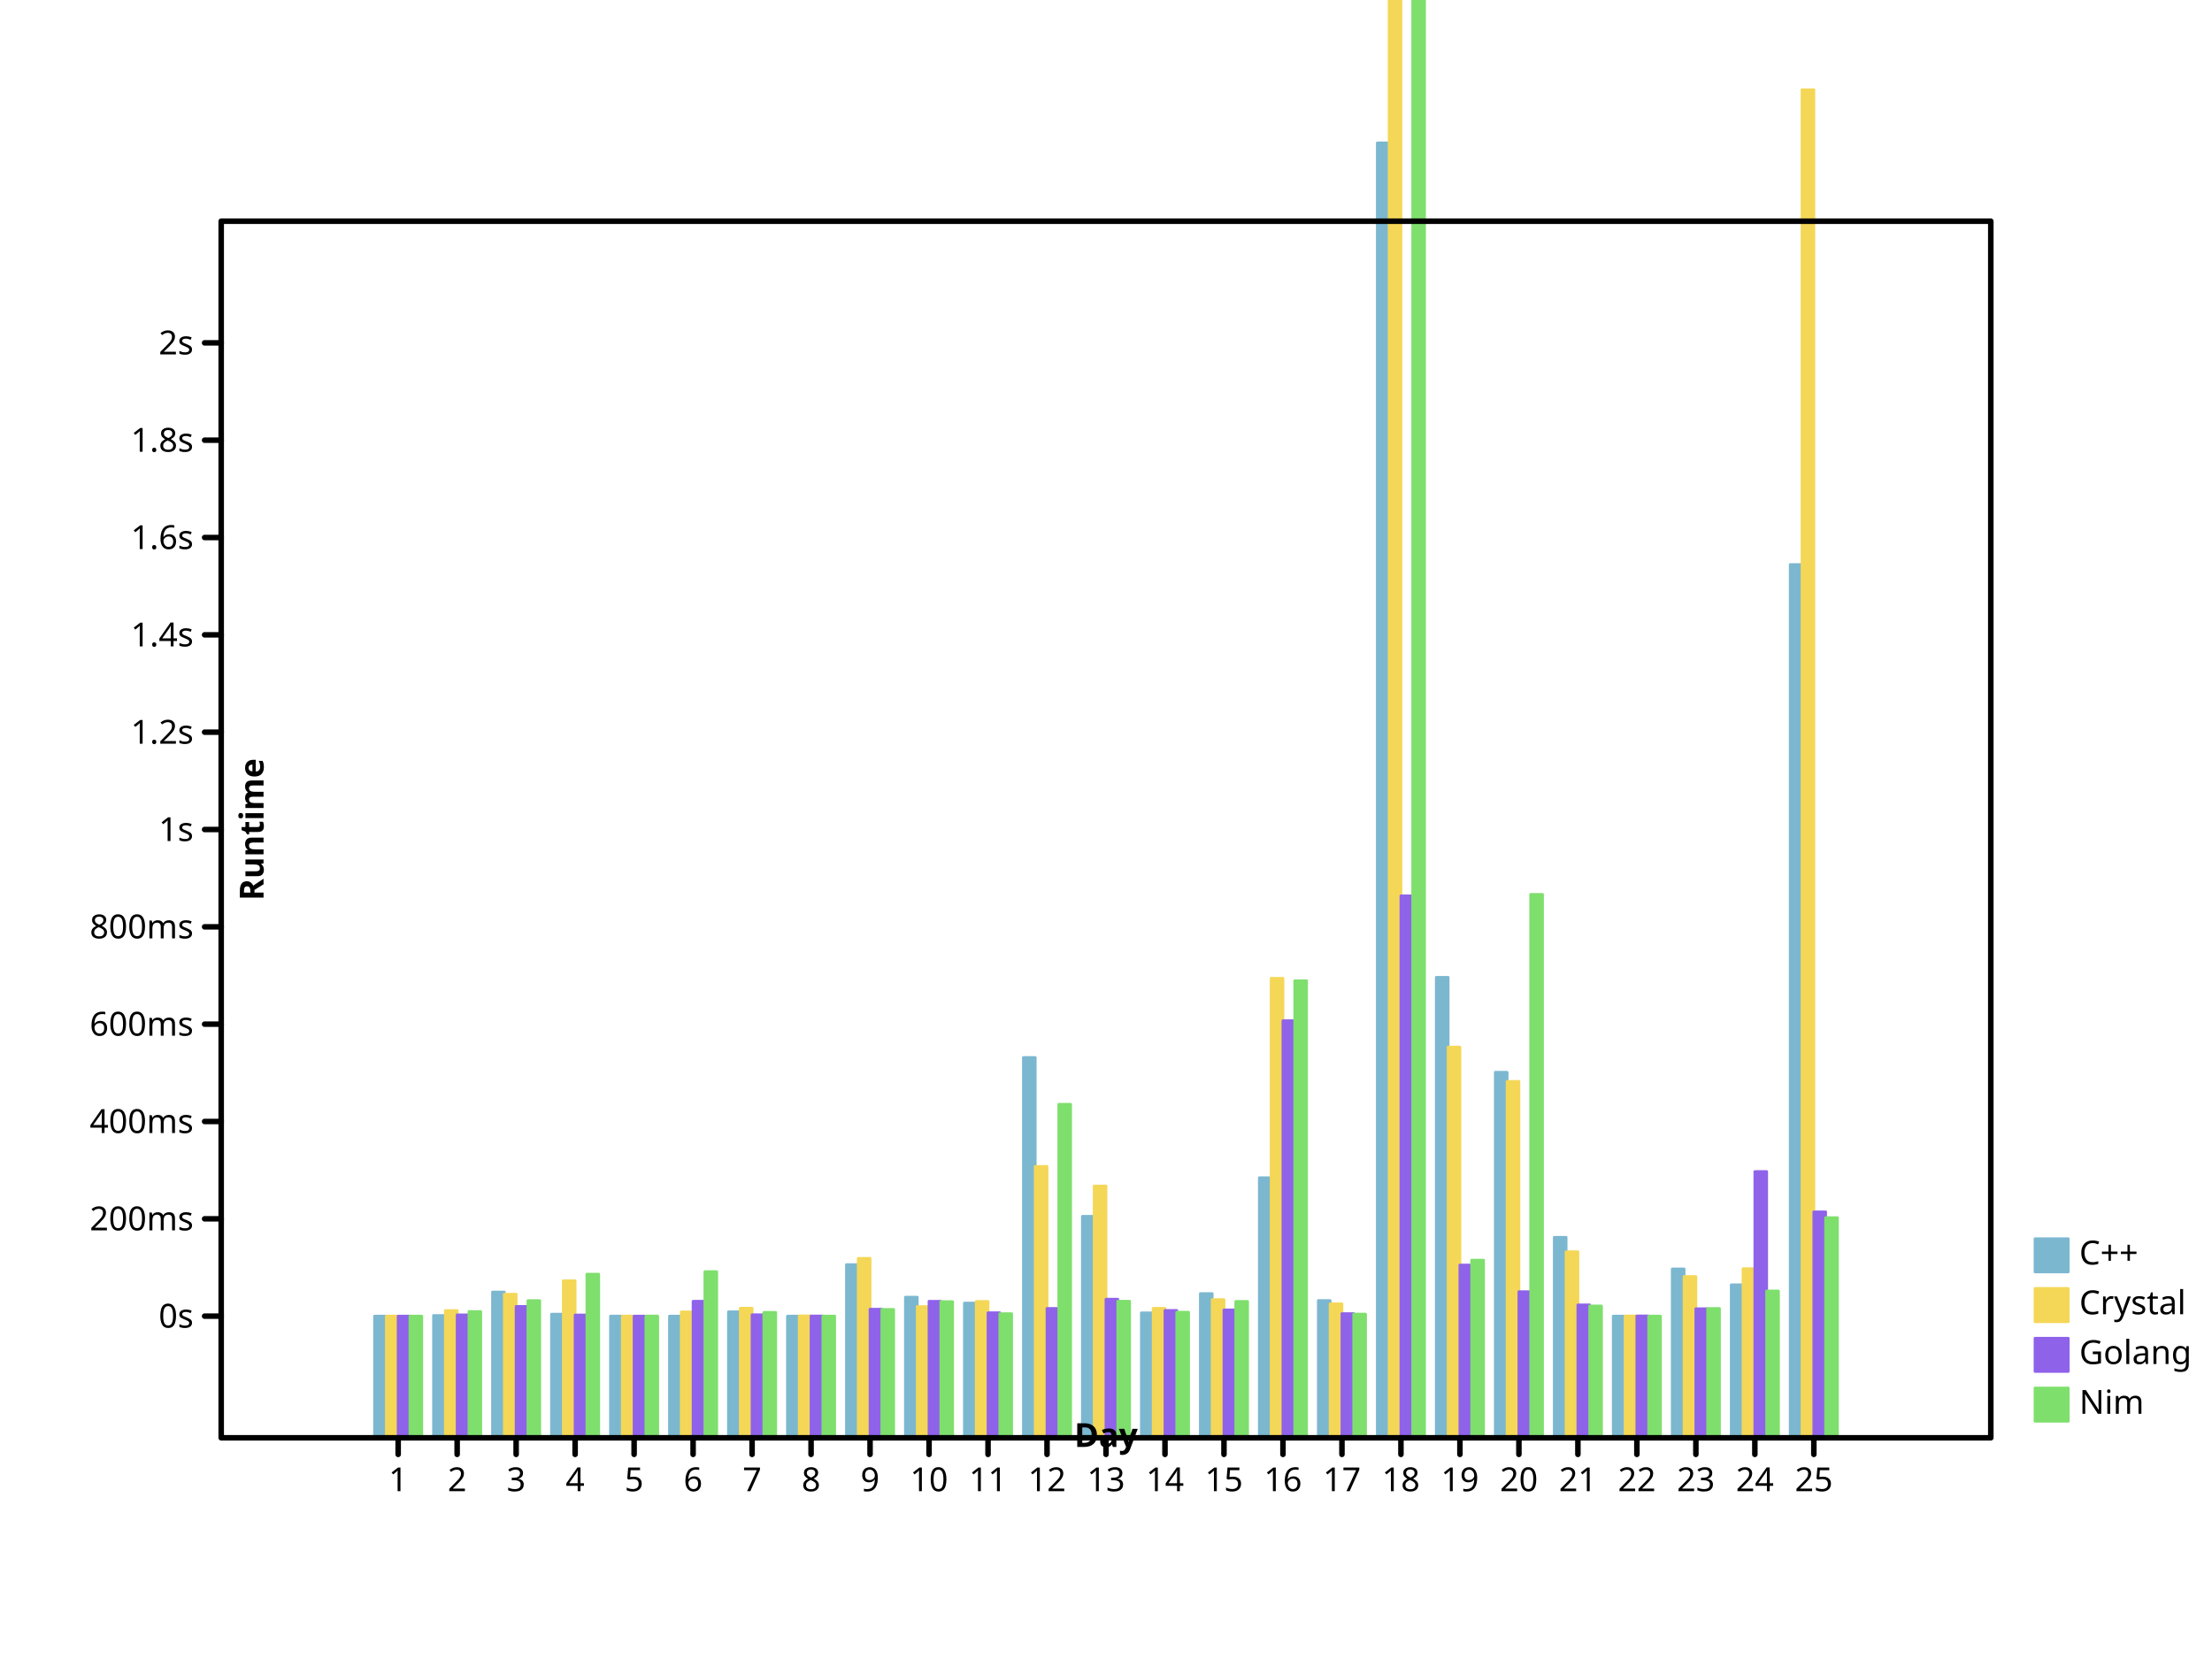
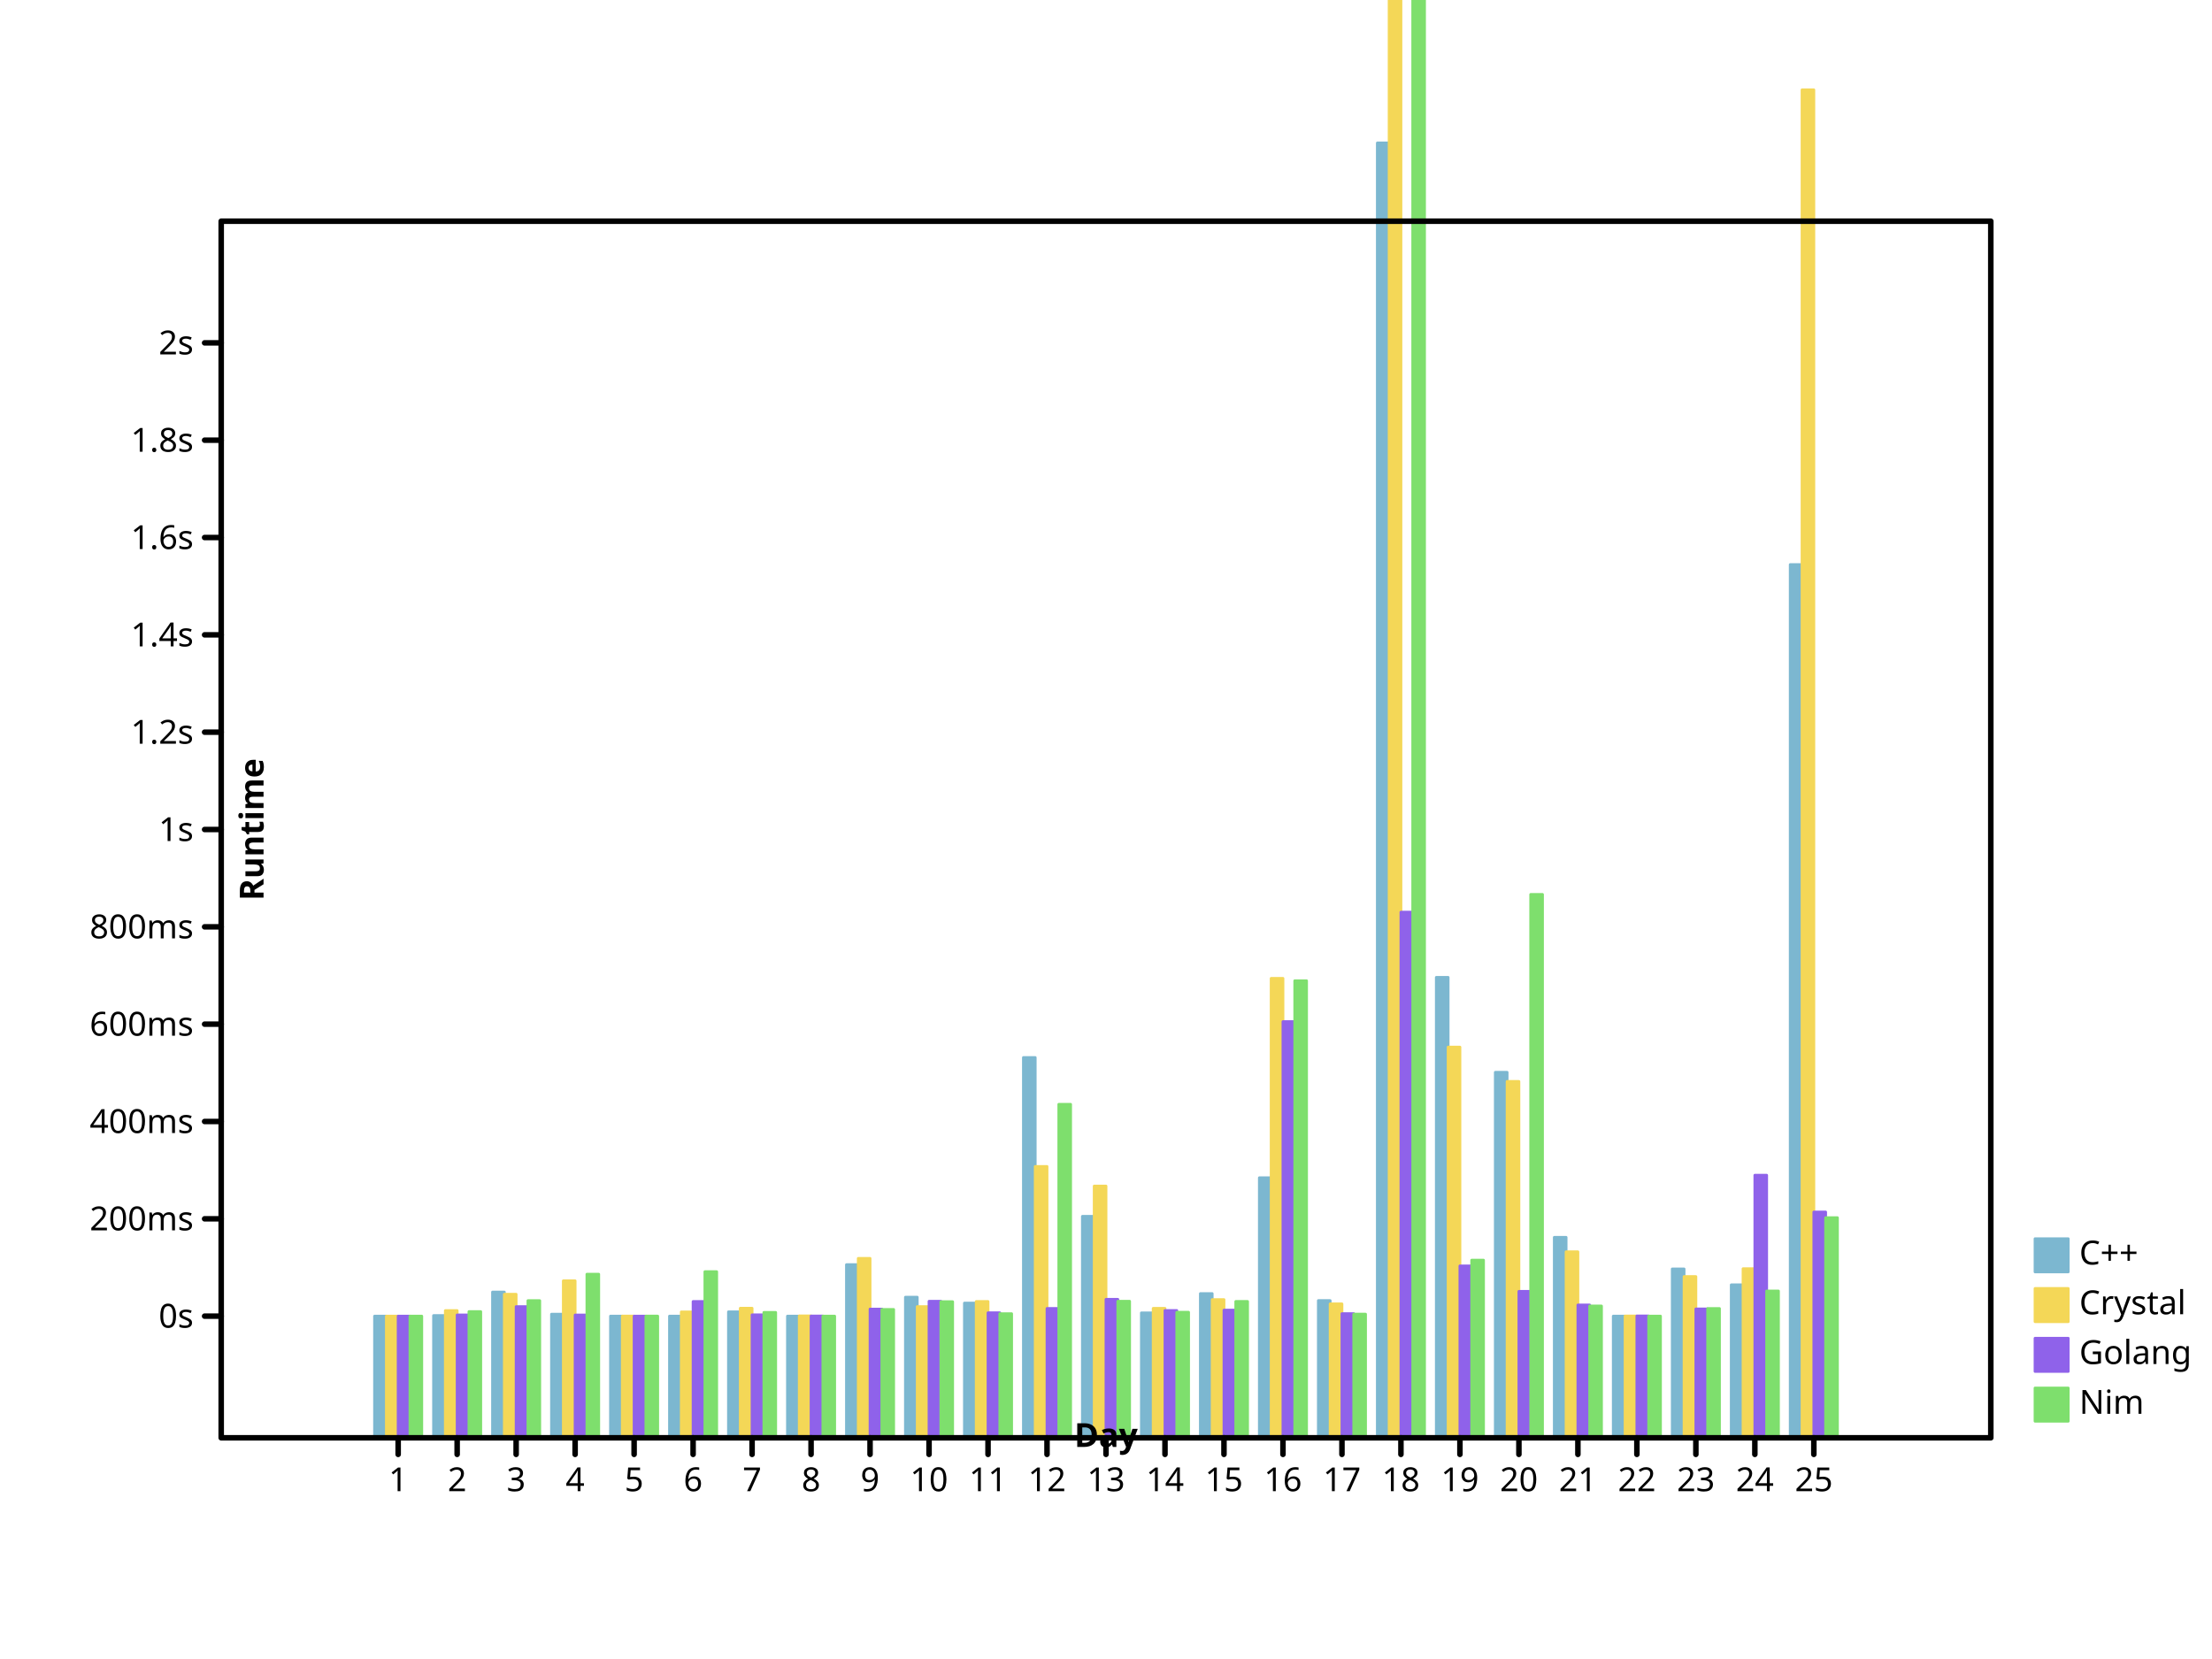
- <svg xmlns="http://www.w3.org/2000/svg" height="600" viewbox="0 0 800 600" preserveAspectRatio="xMidYMid meet" width="800">
+ <svg xmlns="http://www.w3.org/2000/svg" viewbox="0 0 800 600" preserveAspectRatio="xMidYMid meet" width="800" height="600">
  <defs>
-     <marker refY="5" markerUnits="userSpaceOnUse" markerWidth="2%" markerHeight="2%" id="circle" viewBox="0 0 10 10 " refX="5">
-       <circle r="3" fill="none" stroke="black" cx="5" cy="5" />
-     </marker>
-     <marker markerUnits="userSpaceOnUse" markerWidth="2%" markerHeight="2%" id="filled-circle" viewBox="0 0 10 10 " refX="5" refY="5">
-       <circle cy="5" r="3" fill="black" stroke="none" cx="5" />
-     </marker>
-     <marker markerUnits="userSpaceOnUse" markerWidth="2%" markerHeight="2%" id="square" viewBox="0 0 10 10 " refX="5" refY="5">
+     <marker refX="5" refY="5" markerUnits="userSpaceOnUse" markerWidth="2%" markerHeight="2%" id="circle" viewBox="0 0 10 10 ">
+       <circle cx="5" cy="5" r="3" fill="none" stroke="black" />
+     </marker>
+     <marker id="filled-circle" viewBox="0 0 10 10 " refX="5" refY="5" markerUnits="userSpaceOnUse" markerWidth="2%" markerHeight="2%">
+       <circle fill="black" stroke="none" cx="5" cy="5" r="3" />
+     </marker>
+     <marker markerHeight="2%" id="square" viewBox="0 0 10 10 " refX="5" refY="5" markerUnits="userSpaceOnUse" markerWidth="2%">
      <rect height="6" fill="none" stroke="black" x="2" y="2" width="6" />
    </marker>
-     <marker markerWidth="2%" markerHeight="2%" id="filled-square" viewBox="0 0 10 10 " refX="5" refY="5" markerUnits="userSpaceOnUse">
-       <rect x="2" y="2" width="6" height="6" fill="black" stroke="none" />
+     <marker markerUnits="userSpaceOnUse" markerWidth="2%" markerHeight="2%" id="filled-square" viewBox="0 0 10 10 " refX="5" refY="5">
+       <rect stroke="none" x="2" y="2" width="6" height="6" fill="black" />
    </marker>
  </defs>
-   <g transform="translate(80 520 )scale(1 -1 )" fill="hsl(198, 47%, 65%)" stroke="hsl(198, 47%, 65%)" stroke-width="1px" stroke-linecap="round" stroke-linejoin="round">
-     <rect vector-effect="non-scaling-stroke" x="5.546667e+01" y="0" width="4.266667e+00" height="4.400044e+01" />
-     <rect height="4.420712e+01" vector-effect="non-scaling-stroke" x="7.680000e+01" y="0" width="4.266667e+00" />
-     <rect width="4.266667e+00" height="5.271165e+01" vector-effect="non-scaling-stroke" x="9.813333e+01" y="0" />
+   <g stroke="hsl(198, 47%, 65%)" stroke-width="1px" stroke-linecap="round" stroke-linejoin="round" transform="translate(80 520 )scale(1 -1 )" fill="hsl(198, 47%, 65%)">
+     <rect height="4.400044e+01" vector-effect="non-scaling-stroke" x="5.546667e+01" y="0" width="4.266667e+00" />
+     <rect vector-effect="non-scaling-stroke" x="7.680000e+01" y="0" width="4.266667e+00" height="4.420712e+01" />
+     <rect x="9.813333e+01" y="0" width="4.266667e+00" height="5.271165e+01" vector-effect="non-scaling-stroke" />
    <rect vector-effect="non-scaling-stroke" x="1.194667e+02" y="0" width="4.266667e+00" height="4.470786e+01" />
-     <rect height="4.401056e+01" vector-effect="non-scaling-stroke" x="1.408000e+02" y="0" width="4.266667e+00" />
-     <rect vector-effect="non-scaling-stroke" x="1.621333e+02" y="0" width="4.266667e+00" height="4.400097e+01" />
-     <rect width="4.266667e+00" height="4.556190e+01" vector-effect="non-scaling-stroke" x="1.834667e+02" y="0" />
-     <rect width="4.266667e+00" height="4.400747e+01" vector-effect="non-scaling-stroke" x="2.048000e+02" y="0" />
-     <rect vector-effect="non-scaling-stroke" x="2.261333e+02" y="0" width="4.266667e+00" height="6.261763e+01" />
+     <rect width="4.266667e+00" height="4.401056e+01" vector-effect="non-scaling-stroke" x="1.408000e+02" y="0" />
+     <rect x="1.621333e+02" y="0" width="4.266667e+00" height="4.400097e+01" vector-effect="non-scaling-stroke" />
+     <rect height="4.556190e+01" vector-effect="non-scaling-stroke" x="1.834667e+02" y="0" width="4.266667e+00" />
+     <rect height="4.400747e+01" vector-effect="non-scaling-stroke" x="2.048000e+02" y="0" width="4.266667e+00" />
+     <rect width="4.266667e+00" height="6.261763e+01" vector-effect="non-scaling-stroke" x="2.261333e+02" y="0" />
    <rect x="2.474667e+02" y="0" width="4.266667e+00" height="5.085807e+01" vector-effect="non-scaling-stroke" />
-     <rect height="4.872308e+01" vector-effect="non-scaling-stroke" x="2.688000e+02" y="0" width="4.266667e+00" />
+     <rect width="4.266667e+00" height="4.872308e+01" vector-effect="non-scaling-stroke" x="2.688000e+02" y="0" />
    <rect width="4.266667e+00" height="1.375306e+02" vector-effect="non-scaling-stroke" x="2.901333e+02" y="0" />
    <rect vector-effect="non-scaling-stroke" x="3.114667e+02" y="0" width="4.266667e+00" height="8.009250e+01" />
-     <rect width="4.266667e+00" height="4.517717e+01" vector-effect="non-scaling-stroke" x="3.328000e+02" y="0" />
-     <rect height="5.215846e+01" vector-effect="non-scaling-stroke" x="3.541333e+02" y="0" width="4.266667e+00" />
-     <rect x="3.754667e+02" y="0" width="4.266667e+00" height="9.405053e+01" vector-effect="non-scaling-stroke" />
-     <rect width="4.266667e+00" height="4.962820e+01" vector-effect="non-scaling-stroke" x="3.968000e+02" y="0" />
-     <rect vector-effect="non-scaling-stroke" x="4.181333e+02" y="0" width="4.266667e+00" height="4.682902e+02" />
-     <rect width="4.266667e+00" height="1.665233e+02" vector-effect="non-scaling-stroke" x="4.394667e+02" y="0" />
-     <rect vector-effect="non-scaling-stroke" x="4.608000e+02" y="0" width="4.266667e+00" height="1.321857e+02" />
-     <rect width="4.266667e+00" height="7.250285e+01" vector-effect="non-scaling-stroke" x="4.821333e+02" y="0" />
-     <rect width="4.266667e+00" height="4.400080e+01" vector-effect="non-scaling-stroke" x="5.034667e+02" y="0" />
-     <rect vector-effect="non-scaling-stroke" x="5.248000e+02" y="0" width="4.266667e+00" height="6.106984e+01" />
+     <rect vector-effect="non-scaling-stroke" x="3.328000e+02" y="0" width="4.266667e+00" height="4.517717e+01" />
+     <rect width="4.266667e+00" height="5.215846e+01" vector-effect="non-scaling-stroke" x="3.541333e+02" y="0" />
+     <rect vector-effect="non-scaling-stroke" x="3.754667e+02" y="0" width="4.266667e+00" height="9.405053e+01" />
+     <rect vector-effect="non-scaling-stroke" x="3.968000e+02" y="0" width="4.266667e+00" height="4.962820e+01" />
+     <rect height="4.682902e+02" vector-effect="non-scaling-stroke" x="4.181333e+02" y="0" width="4.266667e+00" />
+     <rect y="0" width="4.266667e+00" height="1.665233e+02" vector-effect="non-scaling-stroke" x="4.394667e+02" />
+     <rect x="4.608000e+02" y="0" width="4.266667e+00" height="1.321857e+02" vector-effect="non-scaling-stroke" />
+     <rect y="0" width="4.266667e+00" height="7.250285e+01" vector-effect="non-scaling-stroke" x="4.821333e+02" />
+     <rect x="5.034667e+02" y="0" width="4.266667e+00" height="4.400080e+01" vector-effect="non-scaling-stroke" />
+     <rect height="6.106984e+01" vector-effect="non-scaling-stroke" x="5.248000e+02" y="0" width="4.266667e+00" />
    <rect vector-effect="non-scaling-stroke" x="5.461333e+02" y="0" width="4.266667e+00" height="5.532185e+01" />
-     <rect vector-effect="non-scaling-stroke" x="5.674667e+02" y="0" width="4.266667e+00" height="3.158197e+02" />
+     <rect y="0" width="4.266667e+00" height="3.158197e+02" vector-effect="non-scaling-stroke" x="5.674667e+02" />
  </g>
  <g fill="hsl(49, 88%, 65%)" stroke="hsl(49, 88%, 65%)" stroke-width="1px" stroke-linecap="round" stroke-linejoin="round" transform="translate(80 520 )scale(1 -1 )">
-     <rect width="4.266667e+00" height="4.400352e+01" vector-effect="non-scaling-stroke" x="5.973333e+01" y="0" />
-     <rect x="8.106667e+01" y="0" width="4.266667e+00" height="4.600836e+01" vector-effect="non-scaling-stroke" />
-     <rect width="4.266667e+00" height="5.191612e+01" vector-effect="non-scaling-stroke" x="1.024000e+02" y="0" />
-     <rect x="1.237333e+02" y="0" width="4.266667e+00" height="5.677891e+01" vector-effect="non-scaling-stroke" />
-     <rect y="0" width="4.266667e+00" height="4.402172e+01" vector-effect="non-scaling-stroke" x="1.450667e+02" />
-     <rect x="1.664000e+02" y="0" width="4.266667e+00" height="4.552418e+01" vector-effect="non-scaling-stroke" />
-     <rect vector-effect="non-scaling-stroke" x="1.877333e+02" y="0" width="4.266667e+00" height="4.685468e+01" />
-     <rect height="4.408531e+01" vector-effect="non-scaling-stroke" x="2.090667e+02" y="0" width="4.266667e+00" />
-     <rect vector-effect="non-scaling-stroke" x="2.304000e+02" y="0" width="4.266667e+00" height="6.489015e+01" />
-     <rect width="4.266667e+00" height="4.743899e+01" vector-effect="non-scaling-stroke" x="2.517333e+02" y="0" />
-     <rect height="4.928966e+01" vector-effect="non-scaling-stroke" x="2.730667e+02" y="0" width="4.266667e+00" />
-     <rect vector-effect="non-scaling-stroke" x="2.944000e+02" y="0" width="4.266667e+00" height="9.813387e+01" />
-     <rect x="3.157333e+02" y="0" width="4.266667e+00" height="9.104848e+01" vector-effect="non-scaling-stroke" />
-     <rect y="0" width="4.266667e+00" height="4.681024e+01" vector-effect="non-scaling-stroke" x="3.370667e+02" />
-     <rect y="0" width="4.266667e+00" height="4.997445e+01" vector-effect="non-scaling-stroke" x="3.584000e+02" />
-     <rect y="0" width="4.266667e+00" height="1.661586e+02" vector-effect="non-scaling-stroke" x="3.797333e+02" />
-     <rect height="4.843136e+01" vector-effect="non-scaling-stroke" x="4.010667e+02" y="0" width="4.266667e+00" />
-     <rect vector-effect="non-scaling-stroke" x="4.224000e+02" y="0" width="4.266667e+00" height="3.761436e+03" />
-     <rect y="0" width="4.266667e+00" height="1.412986e+02" vector-effect="non-scaling-stroke" x="4.437333e+02" />
-     <rect y="0" width="4.266667e+00" height="1.288808e+02" vector-effect="non-scaling-stroke" x="4.650667e+02" />
-     <rect x="4.864000e+02" y="0" width="4.266667e+00" height="6.726807e+01" vector-effect="non-scaling-stroke" />
-     <rect height="4.403347e+01" vector-effect="non-scaling-stroke" x="5.077333e+02" y="0" width="4.266667e+00" />
-     <rect vector-effect="non-scaling-stroke" x="5.290667e+02" y="0" width="4.266667e+00" height="5.830921e+01" />
-     <rect x="5.504000e+02" y="0" width="4.266667e+00" height="6.115890e+01" vector-effect="non-scaling-stroke" />
-     <rect width="4.266667e+00" height="4.875051e+02" vector-effect="non-scaling-stroke" x="5.717333e+02" y="0" />
-   </g>
-   <g stroke-linecap="round" stroke-linejoin="round" transform="translate(80 520 )scale(1 -1 )" fill="hsl(260, 76%, 65%)" stroke="hsl(260, 76%, 65%)" stroke-width="1px">
-     <rect x="6.400000e+01" y="0" width="4.266667e+00" height="4.400118e+01" vector-effect="non-scaling-stroke" />
-     <rect height="4.445193e+01" vector-effect="non-scaling-stroke" x="8.533333e+01" y="0" width="4.266667e+00" />
-     <rect vector-effect="non-scaling-stroke" x="1.066667e+02" y="0" width="4.266667e+00" height="4.749037e+01" />
-     <rect vector-effect="non-scaling-stroke" x="1.280000e+02" y="0" width="4.266667e+00" height="4.441142e+01" />
-     <rect vector-effect="non-scaling-stroke" x="1.493333e+02" y="0" width="4.266667e+00" height="4.400581e+01" />
-     <rect vector-effect="non-scaling-stroke" x="1.706667e+02" y="0" width="4.266667e+00" height="4.936756e+01" />
-     <rect y="0" width="4.266667e+00" height="4.448450e+01" vector-effect="non-scaling-stroke" x="192" />
-     <rect x="2.133333e+02" y="0" width="4.266667e+00" height="4.404890e+01" vector-effect="non-scaling-stroke" />
-     <rect vector-effect="non-scaling-stroke" x="2.346667e+02" y="0" width="4.266667e+00" height="4.650701e+01" />
-     <rect width="4.266667e+00" height="4.936484e+01" vector-effect="non-scaling-stroke" x="256" y="0" />
-     <rect width="4.266667e+00" height="4.521437e+01" vector-effect="non-scaling-stroke" x="2.773333e+02" y="0" />
-     <rect y="0" width="4.266667e+00" height="4.678084e+01" vector-effect="non-scaling-stroke" x="2.986667e+02" />
-     <rect y="0" width="4.266667e+00" height="5.011674e+01" vector-effect="non-scaling-stroke" x="320" />
-     <rect x="3.413333e+02" y="0" width="4.266667e+00" height="4.604731e+01" vector-effect="non-scaling-stroke" />
-     <rect width="4.266667e+00" height="4.623269e+01" vector-effect="non-scaling-stroke" x="3.626667e+02" y="0" />
-     <rect height="1.508393e+02" vector-effect="non-scaling-stroke" x="384" y="0" width="4.266667e+00" />
-     <rect vector-effect="non-scaling-stroke" x="4.053333e+02" y="0" width="4.266667e+00" height="4.490191e+01" />
-     <rect y="0" width="4.266667e+00" height="1.959952e+02" vector-effect="non-scaling-stroke" x="4.266667e+02" />
-     <rect vector-effect="non-scaling-stroke" x="448" y="0" width="4.266667e+00" height="6.247924e+01" />
-     <rect height="5.284167e+01" vector-effect="non-scaling-stroke" x="4.693333e+02" y="0" width="4.266667e+00" />
-     <rect width="4.266667e+00" height="4.805201e+01" vector-effect="non-scaling-stroke" x="4.906667e+02" y="0" />
-     <rect y="0" width="4.266667e+00" height="4.405928e+01" vector-effect="non-scaling-stroke" x="512" />
-     <rect x="5.333333e+02" y="0" width="4.266667e+00" height="4.666564e+01" vector-effect="non-scaling-stroke" />
-     <rect width="4.266667e+00" height="9.628290e+01" vector-effect="non-scaling-stroke" x="5.546667e+02" y="0" />
-     <rect y="0" width="4.266667e+00" height="8.170567e+01" vector-effect="non-scaling-stroke" x="576" />
-   </g>
-   <g stroke-linejoin="round" transform="translate(80 520 )scale(1 -1 )" fill="hsl(111, 64%, 65%)" stroke="hsl(111, 64%, 65%)" stroke-width="1px" stroke-linecap="round">
+     <rect x="5.973333e+01" y="0" width="4.266667e+00" height="4.400352e+01" vector-effect="non-scaling-stroke" />
+     <rect vector-effect="non-scaling-stroke" x="8.106667e+01" y="0" width="4.266667e+00" height="4.600836e+01" />
+     <rect y="0" width="4.266667e+00" height="5.191612e+01" vector-effect="non-scaling-stroke" x="1.024000e+02" />
+     <rect vector-effect="non-scaling-stroke" x="1.237333e+02" y="0" width="4.266667e+00" height="5.677891e+01" />
+     <rect width="4.266667e+00" height="4.402172e+01" vector-effect="non-scaling-stroke" x="1.450667e+02" y="0" />
+     <rect y="0" width="4.266667e+00" height="4.552418e+01" vector-effect="non-scaling-stroke" x="1.664000e+02" />
+     <rect x="1.877333e+02" y="0" width="4.266667e+00" height="4.685468e+01" vector-effect="non-scaling-stroke" />
+     <rect vector-effect="non-scaling-stroke" x="2.090667e+02" y="0" width="4.266667e+00" height="4.408531e+01" />
+     <rect x="2.304000e+02" y="0" width="4.266667e+00" height="6.489015e+01" vector-effect="non-scaling-stroke" />
+     <rect vector-effect="non-scaling-stroke" x="2.517333e+02" y="0" width="4.266667e+00" height="4.743899e+01" />
+     <rect width="4.266667e+00" height="4.928966e+01" vector-effect="non-scaling-stroke" x="2.730667e+02" y="0" />
+     <rect y="0" width="4.266667e+00" height="9.813387e+01" vector-effect="non-scaling-stroke" x="2.944000e+02" />
+     <rect width="4.266667e+00" height="9.104848e+01" vector-effect="non-scaling-stroke" x="3.157333e+02" y="0" />
+     <rect height="4.681024e+01" vector-effect="non-scaling-stroke" x="3.370667e+02" y="0" width="4.266667e+00" />
+     <rect x="3.584000e+02" y="0" width="4.266667e+00" height="4.997445e+01" vector-effect="non-scaling-stroke" />
+     <rect height="1.661586e+02" vector-effect="non-scaling-stroke" x="3.797333e+02" y="0" width="4.266667e+00" />
+     <rect vector-effect="non-scaling-stroke" x="4.010667e+02" y="0" width="4.266667e+00" height="4.843136e+01" />
+     <rect x="4.224000e+02" y="0" width="4.266667e+00" height="3.761436e+03" vector-effect="non-scaling-stroke" />
+     <rect vector-effect="non-scaling-stroke" x="4.437333e+02" y="0" width="4.266667e+00" height="1.412986e+02" />
+     <rect height="1.288808e+02" vector-effect="non-scaling-stroke" x="4.650667e+02" y="0" width="4.266667e+00" />
+     <rect vector-effect="non-scaling-stroke" x="4.864000e+02" y="0" width="4.266667e+00" height="6.726807e+01" />
+     <rect y="0" width="4.266667e+00" height="4.403347e+01" vector-effect="non-scaling-stroke" x="5.077333e+02" />
+     <rect height="5.830921e+01" vector-effect="non-scaling-stroke" x="5.290667e+02" y="0" width="4.266667e+00" />
+     <rect y="0" width="4.266667e+00" height="6.115890e+01" vector-effect="non-scaling-stroke" x="5.504000e+02" />
+     <rect y="0" width="4.266667e+00" height="4.875051e+02" vector-effect="non-scaling-stroke" x="5.717333e+02" />
+   </g>
+   <g fill="hsl(260, 76%, 65%)" stroke="hsl(260, 76%, 65%)" stroke-width="1px" stroke-linecap="round" stroke-linejoin="round" transform="translate(80 520 )scale(1 -1 )">
+     <rect x="6.400000e+01" y="0" width="4.266667e+00" height="4.400117e+01" vector-effect="non-scaling-stroke" />
+     <rect vector-effect="non-scaling-stroke" x="8.533333e+01" y="0" width="4.266667e+00" height="4.443772e+01" />
+     <rect height="4.744068e+01" vector-effect="non-scaling-stroke" x="1.066667e+02" y="0" width="4.266667e+00" />
+     <rect x="1.280000e+02" y="0" width="4.266667e+00" height="4.440990e+01" vector-effect="non-scaling-stroke" />
+     <rect x="1.493333e+02" y="0" width="4.266667e+00" height="4.400583e+01" vector-effect="non-scaling-stroke" />
+     <rect x="1.706667e+02" y="0" width="4.266667e+00" height="4.929041e+01" vector-effect="non-scaling-stroke" />
+     <rect x="192" y="0" width="4.266667e+00" height="4.447182e+01" vector-effect="non-scaling-stroke" />
+     <rect width="4.266667e+00" height="4.404845e+01" vector-effect="non-scaling-stroke" x="2.133333e+02" y="0" />
+     <rect y="0" width="4.266667e+00" height="4.654729e+01" vector-effect="non-scaling-stroke" x="2.346667e+02" />
+     <rect vector-effect="non-scaling-stroke" x="256" y="0" width="4.266667e+00" height="4.936706e+01" />
+     <rect y="0" width="4.266667e+00" height="4.521080e+01" vector-effect="non-scaling-stroke" x="2.773333e+02" />
+     <rect vector-effect="non-scaling-stroke" x="2.986667e+02" y="0" width="4.266667e+00" height="4.677046e+01" />
+     <rect y="0" width="4.266667e+00" height="5.007763e+01" vector-effect="non-scaling-stroke" x="320" />
+     <rect x="3.413333e+02" y="0" width="4.266667e+00" height="4.603741e+01" vector-effect="non-scaling-stroke" />
+     <rect height="4.617591e+01" vector-effect="non-scaling-stroke" x="3.626667e+02" y="0" width="4.266667e+00" />
+     <rect height="1.505108e+02" vector-effect="non-scaling-stroke" x="384" y="0" width="4.266667e+00" />
+     <rect vector-effect="non-scaling-stroke" x="4.053333e+02" y="0" width="4.266667e+00" height="4.489828e+01" />
+     <rect width="4.266667e+00" height="1.901050e+02" vector-effect="non-scaling-stroke" x="4.266667e+02" y="0" />
+     <rect vector-effect="non-scaling-stroke" x="448" y="0" width="4.266667e+00" height="6.216479e+01" />
+     <rect y="0" width="4.266667e+00" height="5.295189e+01" vector-effect="non-scaling-stroke" x="4.693333e+02" />
+     <rect height="4.803199e+01" vector-effect="non-scaling-stroke" x="4.906667e+02" y="0" width="4.266667e+00" />
+     <rect x="512" y="0" width="4.266667e+00" height="4.405791e+01" vector-effect="non-scaling-stroke" />
+     <rect x="5.333333e+02" y="0" width="4.266667e+00" height="4.660760e+01" vector-effect="non-scaling-stroke" />
+     <rect vector-effect="non-scaling-stroke" x="5.546667e+02" y="0" width="4.266667e+00" height="9.496413e+01" />
+     <rect height="8.166307e+01" vector-effect="non-scaling-stroke" x="576" y="0" width="4.266667e+00" />
+   </g>
+   <g stroke-linecap="round" stroke-linejoin="round" transform="translate(80 520 )scale(1 -1 )" fill="hsl(111, 64%, 65%)" stroke="hsl(111, 64%, 65%)" stroke-width="1px">
    <rect y="0" width="4.266667e+00" height="4.400276e+01" vector-effect="non-scaling-stroke" x="6.826667e+01" />
    <rect x="8.960000e+01" y="0" width="4.266667e+00" height="4.563749e+01" vector-effect="non-scaling-stroke" />
    <rect height="4.960613e+01" vector-effect="non-scaling-stroke" x="1.109333e+02" y="0" width="4.266667e+00" />
-     <rect height="5.917362e+01" vector-effect="non-scaling-stroke" x="1.322667e+02" y="0" width="4.266667e+00" />
-     <rect x="1.536000e+02" y="0" width="4.266667e+00" height="4.401540e+01" vector-effect="non-scaling-stroke" />
-     <rect x="1.749333e+02" y="0" width="4.266667e+00" height="6.007912e+01" vector-effect="non-scaling-stroke" />
-     <rect height="4.534926e+01" vector-effect="non-scaling-stroke" x="1.962667e+02" y="0" width="4.266667e+00" />
-     <rect width="4.266667e+00" height="4.400512e+01" vector-effect="non-scaling-stroke" x="2.176000e+02" y="0" />
+     <rect vector-effect="non-scaling-stroke" x="1.322667e+02" y="0" width="4.266667e+00" height="5.917362e+01" />
+     <rect vector-effect="non-scaling-stroke" x="1.536000e+02" y="0" width="4.266667e+00" height="4.401540e+01" />
+     <rect width="4.266667e+00" height="6.007912e+01" vector-effect="non-scaling-stroke" x="1.749333e+02" y="0" />
+     <rect vector-effect="non-scaling-stroke" x="1.962667e+02" y="0" width="4.266667e+00" height="4.534926e+01" />
+     <rect height="4.400512e+01" vector-effect="non-scaling-stroke" x="2.176000e+02" y="0" width="4.266667e+00" />
    <rect x="2.389333e+02" y="0" width="4.266667e+00" height="4.642099e+01" vector-effect="non-scaling-stroke" />
-     <rect x="2.602667e+02" y="0" width="4.266667e+00" height="4.922211e+01" vector-effect="non-scaling-stroke" />
-     <rect height="4.488206e+01" vector-effect="non-scaling-stroke" x="2.816000e+02" y="0" width="4.266667e+00" />
+     <rect width="4.266667e+00" height="4.922211e+01" vector-effect="non-scaling-stroke" x="2.602667e+02" y="0" />
+     <rect width="4.266667e+00" height="4.488206e+01" vector-effect="non-scaling-stroke" x="2.816000e+02" y="0" />
    <rect vector-effect="non-scaling-stroke" x="3.029333e+02" y="0" width="4.266667e+00" height="1.206155e+02" />
    <rect vector-effect="non-scaling-stroke" x="3.242667e+02" y="0" width="4.266667e+00" height="4.938564e+01" />
-     <rect y="0" width="4.266667e+00" height="4.540699e+01" vector-effect="non-scaling-stroke" x="3.456000e+02" />
-     <rect vector-effect="non-scaling-stroke" x="3.669333e+02" y="0" width="4.266667e+00" height="4.930682e+01" />
-     <rect x="3.882667e+02" y="0" width="4.266667e+00" height="1.652913e+02" vector-effect="non-scaling-stroke" />
-     <rect vector-effect="non-scaling-stroke" x="4.096000e+02" y="0" width="4.266667e+00" height="4.472172e+01" />
+     <rect height="4.540699e+01" vector-effect="non-scaling-stroke" x="3.456000e+02" y="0" width="4.266667e+00" />
+     <rect x="3.669333e+02" y="0" width="4.266667e+00" height="4.930682e+01" vector-effect="non-scaling-stroke" />
+     <rect vector-effect="non-scaling-stroke" x="3.882667e+02" y="0" width="4.266667e+00" height="1.652913e+02" />
+     <rect width="4.266667e+00" height="4.472172e+01" vector-effect="non-scaling-stroke" x="4.096000e+02" y="0" />
    <rect vector-effect="non-scaling-stroke" x="4.309333e+02" y="0" width="4.266667e+00" height="1.201920e+04" />
-     <rect y="0" width="4.266667e+00" height="6.424692e+01" vector-effect="non-scaling-stroke" x="4.522667e+02" />
-     <rect height="1.965136e+02" vector-effect="non-scaling-stroke" x="4.736000e+02" y="0" width="4.266667e+00" />
-     <rect vector-effect="non-scaling-stroke" x="4.949333e+02" y="0" width="4.266667e+00" height="4.766289e+01" />
-     <rect vector-effect="non-scaling-stroke" x="5.162667e+02" y="0" width="4.266667e+00" height="4.400847e+01" />
-     <rect width="4.266667e+00" height="4.675692e+01" vector-effect="non-scaling-stroke" x="5.376000e+02" y="0" />
+     <rect vector-effect="non-scaling-stroke" x="4.522667e+02" y="0" width="4.266667e+00" height="6.424692e+01" />
+     <rect y="0" width="4.266667e+00" height="1.965136e+02" vector-effect="non-scaling-stroke" x="4.736000e+02" />
+     <rect height="4.766289e+01" vector-effect="non-scaling-stroke" x="4.949333e+02" y="0" width="4.266667e+00" />
+     <rect x="5.162667e+02" y="0" width="4.266667e+00" height="4.400847e+01" vector-effect="non-scaling-stroke" />
+     <rect x="5.376000e+02" y="0" width="4.266667e+00" height="4.675692e+01" vector-effect="non-scaling-stroke" />
    <rect width="4.266667e+00" height="5.309008e+01" vector-effect="non-scaling-stroke" x="5.589333e+02" y="0" />
-     <rect width="4.266667e+00" height="7.960887e+01" vector-effect="non-scaling-stroke" x="5.802667e+02" y="0" />
-   </g>
-   <g dominant-baseline="hanging" font-family="sans-serif" font-style="normal" font-weight="normal" stroke-linecap="round" font-size="12px" text-anchor="start" stroke="hsl(198, 47%, 65%)" stroke-width="1px" stroke-linejoin="round" fill="hsl(198, 47%, 65%)">
-     <rect vector-effect="non-scaling-stroke" x="736" y="448" width="12" height="12" />
+     <rect x="5.802667e+02" y="0" width="4.266667e+00" height="7.960887e+01" vector-effect="non-scaling-stroke" />
+   </g>
+   <g stroke-linejoin="round" font-family="sans-serif" font-weight="normal" stroke-linecap="round" font-style="normal" stroke="hsl(198, 47%, 65%)" stroke-width="1px" fill="hsl(198, 47%, 65%)" text-anchor="start" dominant-baseline="hanging" font-size="12px">
+     <rect width="12" height="12" vector-effect="non-scaling-stroke" x="736" y="448" />
    <g stroke="black" fill="black">
-       <text y="448" dominant-baseline="hanging" stroke="none" vector-effect="non-scaling-stroke" x="752">C++</text>
+       <text stroke="none" vector-effect="non-scaling-stroke" x="752" y="448" dominant-baseline="hanging">C++</text>
    </g>
-     <g font-family="sans-serif" text-anchor="start" dominant-baseline="hanging" stroke="hsl(49, 88%, 65%)" stroke-width="1px" stroke-linecap="round" font-size="12px" font-style="normal" font-weight="normal" stroke-linejoin="round" fill="hsl(49, 88%, 65%)">
-       <rect y="466" width="12" height="12" vector-effect="non-scaling-stroke" x="736" />
+     <g stroke-linejoin="round" text-anchor="start" stroke="hsl(49, 88%, 65%)" font-family="sans-serif" font-weight="normal" fill="hsl(49, 88%, 65%)" stroke-width="1px" dominant-baseline="hanging" stroke-linecap="round" font-style="normal" font-size="12px">
+       <rect vector-effect="non-scaling-stroke" x="736" y="466" width="12" height="12" />
      <g stroke="black" fill="black">
-         <text x="752" y="466" dominant-baseline="hanging" stroke="none" vector-effect="non-scaling-stroke">Crystal</text>
+         <text dominant-baseline="hanging" stroke="none" vector-effect="non-scaling-stroke" x="752" y="466">Crystal</text>
      </g>
-       <g dominant-baseline="hanging" font-family="sans-serif" font-size="12px" font-weight="normal" stroke="hsl(260, 76%, 65%)" stroke-width="1px" stroke-linejoin="round" font-style="normal" fill="hsl(260, 76%, 65%)" stroke-linecap="round" text-anchor="start">
-         <rect y="484" width="12" height="12" vector-effect="non-scaling-stroke" x="736" />
+       <g text-anchor="start" dominant-baseline="hanging" stroke-linecap="round" font-family="sans-serif" font-size="12px" fill="hsl(260, 76%, 65%)" stroke-width="1px" stroke-linejoin="round" stroke="hsl(260, 76%, 65%)" font-style="normal" font-weight="normal">
+         <rect vector-effect="non-scaling-stroke" x="736" y="484" width="12" height="12" />
        <g stroke="black" fill="black">
          <text stroke="none" vector-effect="non-scaling-stroke" x="752" y="484" dominant-baseline="hanging">Golang</text>
        </g>
-         <g text-anchor="start" font-size="12px" font-weight="normal" stroke-linejoin="round" font-family="sans-serif" font-style="normal" dominant-baseline="hanging" stroke="hsl(111, 64%, 65%)" stroke-width="1px" fill="hsl(111, 64%, 65%)" stroke-linecap="round">
-           <rect y="502" width="12" height="12" vector-effect="non-scaling-stroke" x="736" />
+         <g stroke-linejoin="round" font-family="sans-serif" font-style="normal" dominant-baseline="hanging" stroke="hsl(111, 64%, 65%)" stroke-width="1px" fill="hsl(111, 64%, 65%)" stroke-linecap="round" text-anchor="start" font-size="12px" font-weight="normal">
+           <rect height="12" vector-effect="non-scaling-stroke" x="736" y="502" width="12" />
          <g stroke="black" fill="black">
-             <text stroke="none" vector-effect="non-scaling-stroke" x="752" y="502" dominant-baseline="hanging">Nim</text>
-             <g stroke-width="2px" font-family="sans-serif" stroke-linecap="round" fill="none" font-size="12px" dominant-baseline="hanging" font-weight="normal" text-anchor="start" stroke-linejoin="round" font-style="normal">
-               <rect vector-effect="non-scaling-stroke" x="80" y="80" width="640" height="440" />
-             </g>
-             <g font-weight="normal" dominant-baseline="hanging" stroke-width="2px" font-family="sans-serif" font-style="normal" fill="none" stroke-linecap="round" font-size="12px" text-anchor="start" stroke="black" stroke-linejoin="round" transform="translate(80 520 )scale(1 -1 )">
+             <text y="502" dominant-baseline="hanging" stroke="none" vector-effect="non-scaling-stroke" x="752">Nim</text>
+             <g font-size="12px" font-style="normal" stroke-linejoin="round" fill="none" stroke-linecap="round" text-anchor="start" font-family="sans-serif" font-weight="normal" dominant-baseline="hanging" stroke-width="2px">
+               <rect y="80" width="640" height="440" vector-effect="non-scaling-stroke" x="80" />
+             </g>
+             <g dominant-baseline="hanging" transform="translate(80 520 )scale(1 -1 )" stroke="black" stroke-linecap="round" font-size="12px" font-style="normal" text-anchor="start" fill="none" stroke-width="2px" stroke-linejoin="round" font-family="sans-serif" font-weight="normal">
              <path vector-effect="non-scaling-stroke" d="M64,0 L64,-6 M8.533333e+01,0 L8.533333e+01,-6 M1.066667e+02,0 L1.066667e+02,-6 M128,0 L128,-6 M1.493333e+02,0 L1.493333e+02,-6 M1.706667e+02,0 L1.706667e+02,-6 M192,0 L192,-6 M2.133333e+02,0 L2.133333e+02,-6 M2.346667e+02,0 L2.346667e+02,-6 M256,0 L256,-6 M2.773333e+02,0 L2.773333e+02,-6 M2.986667e+02,0 L2.986667e+02,-6 M320,0 L320,-6 M3.413333e+02,0 L3.413333e+02,-6 M3.626667e+02,0 L3.626667e+02,-6 M384,0 L384,-6 M4.053333e+02,0 L4.053333e+02,-6 M4.266667e+02,0 L4.266667e+02,-6 M448,0 L448,-6 M4.693333e+02,0 L4.693333e+02,-6 M4.906667e+02,0 L4.906667e+02,-6 M512,0 L512,-6 M5.333333e+02,0 L5.333333e+02,-6 M5.546667e+02,0 L5.546667e+02,-6 M576,0 L576,-6 " />
            </g>
-             <g font-family="sans-serif" font-style="normal" font-weight="normal" text-anchor="middle" stroke-width="2px" stroke-linecap="round" stroke-linejoin="round" stroke="black" transform="translate(80 520 )scale(1 1 )" font-size="12px" fill="black" dominant-baseline="hanging">
+             <g font-family="sans-serif" font-weight="normal" fill="black" stroke-linejoin="round" text-anchor="middle" transform="translate(80 520 )scale(1 1 )" font-size="12px" stroke-width="2px" dominant-baseline="hanging" stroke="black" stroke-linecap="round" font-style="normal">
              <text stroke="none" vector-effect="non-scaling-stroke" x="64" y="10" dominant-baseline="hanging">1</text>
              <text x="8.533333e+01" y="10" dominant-baseline="hanging" stroke="none" vector-effect="non-scaling-stroke">2</text>
              <text x="1.066667e+02" y="10" dominant-baseline="hanging" stroke="none" vector-effect="non-scaling-stroke">3</text>
              <text vector-effect="non-scaling-stroke" x="128" y="10" dominant-baseline="hanging" stroke="none">4</text>
-               <text y="10" dominant-baseline="hanging" stroke="none" vector-effect="non-scaling-stroke" x="1.493333e+02">5</text>
+               <text stroke="none" vector-effect="non-scaling-stroke" x="1.493333e+02" y="10" dominant-baseline="hanging">5</text>
              <text y="10" dominant-baseline="hanging" stroke="none" vector-effect="non-scaling-stroke" x="1.706667e+02">6</text>
-               <text dominant-baseline="hanging" stroke="none" vector-effect="non-scaling-stroke" x="192" y="10">7</text>
-               <text dominant-baseline="hanging" stroke="none" vector-effect="non-scaling-stroke" x="2.133333e+02" y="10">8</text>
+               <text stroke="none" vector-effect="non-scaling-stroke" x="192" y="10" dominant-baseline="hanging">7</text>
+               <text stroke="none" vector-effect="non-scaling-stroke" x="2.133333e+02" y="10" dominant-baseline="hanging">8</text>
              <text stroke="none" vector-effect="non-scaling-stroke" x="2.346667e+02" y="10" dominant-baseline="hanging">9</text>
-               <text y="10" dominant-baseline="hanging" stroke="none" vector-effect="non-scaling-stroke" x="256">10</text>
-               <text stroke="none" vector-effect="non-scaling-stroke" x="2.773333e+02" y="10" dominant-baseline="hanging">11</text>
-               <text y="10" dominant-baseline="hanging" stroke="none" vector-effect="non-scaling-stroke" x="2.986667e+02">12</text>
-               <text y="10" dominant-baseline="hanging" stroke="none" vector-effect="non-scaling-stroke" x="320">13</text>
-               <text dominant-baseline="hanging" stroke="none" vector-effect="non-scaling-stroke" x="3.413333e+02" y="10">14</text>
+               <text stroke="none" vector-effect="non-scaling-stroke" x="256" y="10" dominant-baseline="hanging">10</text>
+               <text x="2.773333e+02" y="10" dominant-baseline="hanging" stroke="none" vector-effect="non-scaling-stroke">11</text>
+               <text dominant-baseline="hanging" stroke="none" vector-effect="non-scaling-stroke" x="2.986667e+02" y="10">12</text>
+               <text vector-effect="non-scaling-stroke" x="320" y="10" dominant-baseline="hanging" stroke="none">13</text>
+               <text stroke="none" vector-effect="non-scaling-stroke" x="3.413333e+02" y="10" dominant-baseline="hanging">14</text>
              <text x="3.626667e+02" y="10" dominant-baseline="hanging" stroke="none" vector-effect="non-scaling-stroke">15</text>
-               <text dominant-baseline="hanging" stroke="none" vector-effect="non-scaling-stroke" x="384" y="10">16</text>
-               <text dominant-baseline="hanging" stroke="none" vector-effect="non-scaling-stroke" x="4.053333e+02" y="10">17</text>
-               <text stroke="none" vector-effect="non-scaling-stroke" x="4.266667e+02" y="10" dominant-baseline="hanging">18</text>
-               <text vector-effect="non-scaling-stroke" x="448" y="10" dominant-baseline="hanging" stroke="none">19</text>
-               <text x="4.693333e+02" y="10" dominant-baseline="hanging" stroke="none" vector-effect="non-scaling-stroke">20</text>
-               <text y="10" dominant-baseline="hanging" stroke="none" vector-effect="non-scaling-stroke" x="4.906667e+02">21</text>
-               <text dominant-baseline="hanging" stroke="none" vector-effect="non-scaling-stroke" x="512" y="10">22</text>
-               <text stroke="none" vector-effect="non-scaling-stroke" x="5.333333e+02" y="10" dominant-baseline="hanging">23</text>
+               <text y="10" dominant-baseline="hanging" stroke="none" vector-effect="non-scaling-stroke" x="384">16</text>
+               <text stroke="none" vector-effect="non-scaling-stroke" x="4.053333e+02" y="10" dominant-baseline="hanging">17</text>
+               <text y="10" dominant-baseline="hanging" stroke="none" vector-effect="non-scaling-stroke" x="4.266667e+02">18</text>
+               <text stroke="none" vector-effect="non-scaling-stroke" x="448" y="10" dominant-baseline="hanging">19</text>
+               <text stroke="none" vector-effect="non-scaling-stroke" x="4.693333e+02" y="10" dominant-baseline="hanging">20</text>
+               <text dominant-baseline="hanging" stroke="none" vector-effect="non-scaling-stroke" x="4.906667e+02" y="10">21</text>
+               <text stroke="none" vector-effect="non-scaling-stroke" x="512" y="10" dominant-baseline="hanging">22</text>
+               <text x="5.333333e+02" y="10" dominant-baseline="hanging" stroke="none" vector-effect="non-scaling-stroke">23</text>
              <text y="10" dominant-baseline="hanging" stroke="none" vector-effect="non-scaling-stroke" x="5.546667e+02">24</text>
-               <text y="10" dominant-baseline="hanging" stroke="none" vector-effect="non-scaling-stroke" x="576">25</text>
-             </g>
-             <g stroke-linecap="round" stroke-linejoin="round" font-style="normal" font-weight="bold" fill="black" dominant-baseline="baseline" transform="translate(80 520 )scale(1 1 )rotate(0 0 0 )" font-size="12px" stroke="black" stroke-width="2px" font-family="sans-serif" text-anchor="middle">
-               <text dominant-baseline="baseline" stroke="none" vector-effect="non-scaling-stroke" x="320" y="-6">Day</text>
-             </g>
-             <g font-style="normal" transform="translate(80 520 )scale(1 -1 )" fill="black" text-anchor="middle" dominant-baseline="baseline" font-family="sans-serif" stroke-width="2px" stroke-linejoin="round" stroke-linecap="round" font-size="12px" font-weight="bold" stroke="black">
-               <path d="M0,44 L-6,44 M0,7.920000e+01 L-6,7.920000e+01 M0,1.144000e+02 L-6,1.144000e+02 M0,1.496000e+02 L-6,1.496000e+02 M0,1.848000e+02 L-6,1.848000e+02 M0,220 L-6,220 M0,2.552000e+02 L-6,2.552000e+02 M0,2.904000e+02 L-6,2.904000e+02 M0,3.256000e+02 L-6,3.256000e+02 M0,3.608000e+02 L-6,3.608000e+02 M0,396 L-6,396 " vector-effect="non-scaling-stroke" />
-             </g>
-             <g stroke-linejoin="round" font-style="normal" font-weight="normal" text-anchor="end" font-size="12px" fill="black" stroke-width="2px" font-family="sans-serif" dominant-baseline="middle" stroke="black" transform="translate(80 520 )scale(1 1 )" stroke-linecap="round">
+               <text stroke="none" vector-effect="non-scaling-stroke" x="576" y="10" dominant-baseline="hanging">25</text>
+             </g>
+             <g stroke-width="2px" stroke-linejoin="round" font-family="sans-serif" text-anchor="middle" transform="translate(80 520 )scale(1 1 )rotate(0 0 0 )" fill="black" font-size="12px" font-weight="bold" stroke="black" stroke-linecap="round" font-style="normal" dominant-baseline="baseline">
+               <text stroke="none" vector-effect="non-scaling-stroke" x="320" y="-6" dominant-baseline="baseline">Day</text>
+             </g>
+             <g stroke="black" font-style="normal" fill="black" font-weight="bold" font-family="sans-serif" font-size="12px" stroke-linecap="round" text-anchor="middle" dominant-baseline="baseline" transform="translate(80 520 )scale(1 -1 )" stroke-width="2px" stroke-linejoin="round">
+               <path vector-effect="non-scaling-stroke" d="M0,44 L-6,44 M0,7.920000e+01 L-6,7.920000e+01 M0,1.144000e+02 L-6,1.144000e+02 M0,1.496000e+02 L-6,1.496000e+02 M0,1.848000e+02 L-6,1.848000e+02 M0,220 L-6,220 M0,2.552000e+02 L-6,2.552000e+02 M0,2.904000e+02 L-6,2.904000e+02 M0,3.256000e+02 L-6,3.256000e+02 M0,3.608000e+02 L-6,3.608000e+02 M0,396 L-6,396 " />
+             </g>
+             <g font-size="12px" font-weight="normal" font-style="normal" text-anchor="end" dominant-baseline="middle" transform="translate(80 520 )scale(1 1 )" stroke="black" stroke-linejoin="round" fill="black" stroke-width="2px" stroke-linecap="round" font-family="sans-serif">
              <text stroke="none" vector-effect="non-scaling-stroke" x="-10" y="-44" dominant-baseline="middle">0s</text>
              <text vector-effect="non-scaling-stroke" x="-10" y="-7.920000e+01" dominant-baseline="middle" stroke="none">200ms</text>
-               <text y="-1.144000e+02" dominant-baseline="middle" stroke="none" vector-effect="non-scaling-stroke" x="-10">400ms</text>
-               <text stroke="none" vector-effect="non-scaling-stroke" x="-10" y="-1.496000e+02" dominant-baseline="middle">600ms</text>
-               <text stroke="none" vector-effect="non-scaling-stroke" x="-10" y="-1.848000e+02" dominant-baseline="middle">800ms</text>
+               <text stroke="none" vector-effect="non-scaling-stroke" x="-10" y="-1.144000e+02" dominant-baseline="middle">400ms</text>
+               <text dominant-baseline="middle" stroke="none" vector-effect="non-scaling-stroke" x="-10" y="-1.496000e+02">600ms</text>
+               <text vector-effect="non-scaling-stroke" x="-10" y="-1.848000e+02" dominant-baseline="middle" stroke="none">800ms</text>
              <text stroke="none" vector-effect="non-scaling-stroke" x="-10" y="-220" dominant-baseline="middle">1s</text>
-               <text stroke="none" vector-effect="non-scaling-stroke" x="-10" y="-2.552000e+02" dominant-baseline="middle">1.2s</text>
-               <text stroke="none" vector-effect="non-scaling-stroke" x="-10" y="-2.904000e+02" dominant-baseline="middle">1.4s</text>
-               <text vector-effect="non-scaling-stroke" x="-10" y="-3.256000e+02" dominant-baseline="middle" stroke="none">1.6s</text>
+               <text x="-10" y="-2.552000e+02" dominant-baseline="middle" stroke="none" vector-effect="non-scaling-stroke">1.2s</text>
+               <text y="-2.904000e+02" dominant-baseline="middle" stroke="none" vector-effect="non-scaling-stroke" x="-10">1.4s</text>
+               <text stroke="none" vector-effect="non-scaling-stroke" x="-10" y="-3.256000e+02" dominant-baseline="middle">1.6s</text>
              <text stroke="none" vector-effect="non-scaling-stroke" x="-10" y="-3.608000e+02" dominant-baseline="middle">1.8s</text>
-               <text x="-10" y="-396" dominant-baseline="middle" stroke="none" vector-effect="non-scaling-stroke">2s</text>
-             </g>
-             <g stroke-linejoin="round" stroke="black" stroke-width="2px" font-family="sans-serif" font-style="normal" transform="translate(80 520 )scale(1 1 )rotate(-90 0 0 )" font-weight="bold" text-anchor="middle" dominant-baseline="hanging" fill="black" stroke-linecap="round" font-size="12px">
-               <text y="6" dominant-baseline="hanging" stroke="none" vector-effect="non-scaling-stroke" x="220">Runtime</text>
+               <text vector-effect="non-scaling-stroke" x="-10" y="-396" dominant-baseline="middle" stroke="none">2s</text>
+             </g>
+             <g transform="translate(80 520 )scale(1 1 )rotate(-90 0 0 )" stroke-width="2px" font-family="sans-serif" stroke-linecap="round" font-style="normal" text-anchor="middle" dominant-baseline="hanging" stroke="black" stroke-linejoin="round" font-size="12px" font-weight="bold" fill="black">
+               <text stroke="none" vector-effect="non-scaling-stroke" x="220" y="6" dominant-baseline="hanging">Runtime</text>
            </g>
          </g>
        </g>
      </g>
    </g>
  </g>
</svg>
